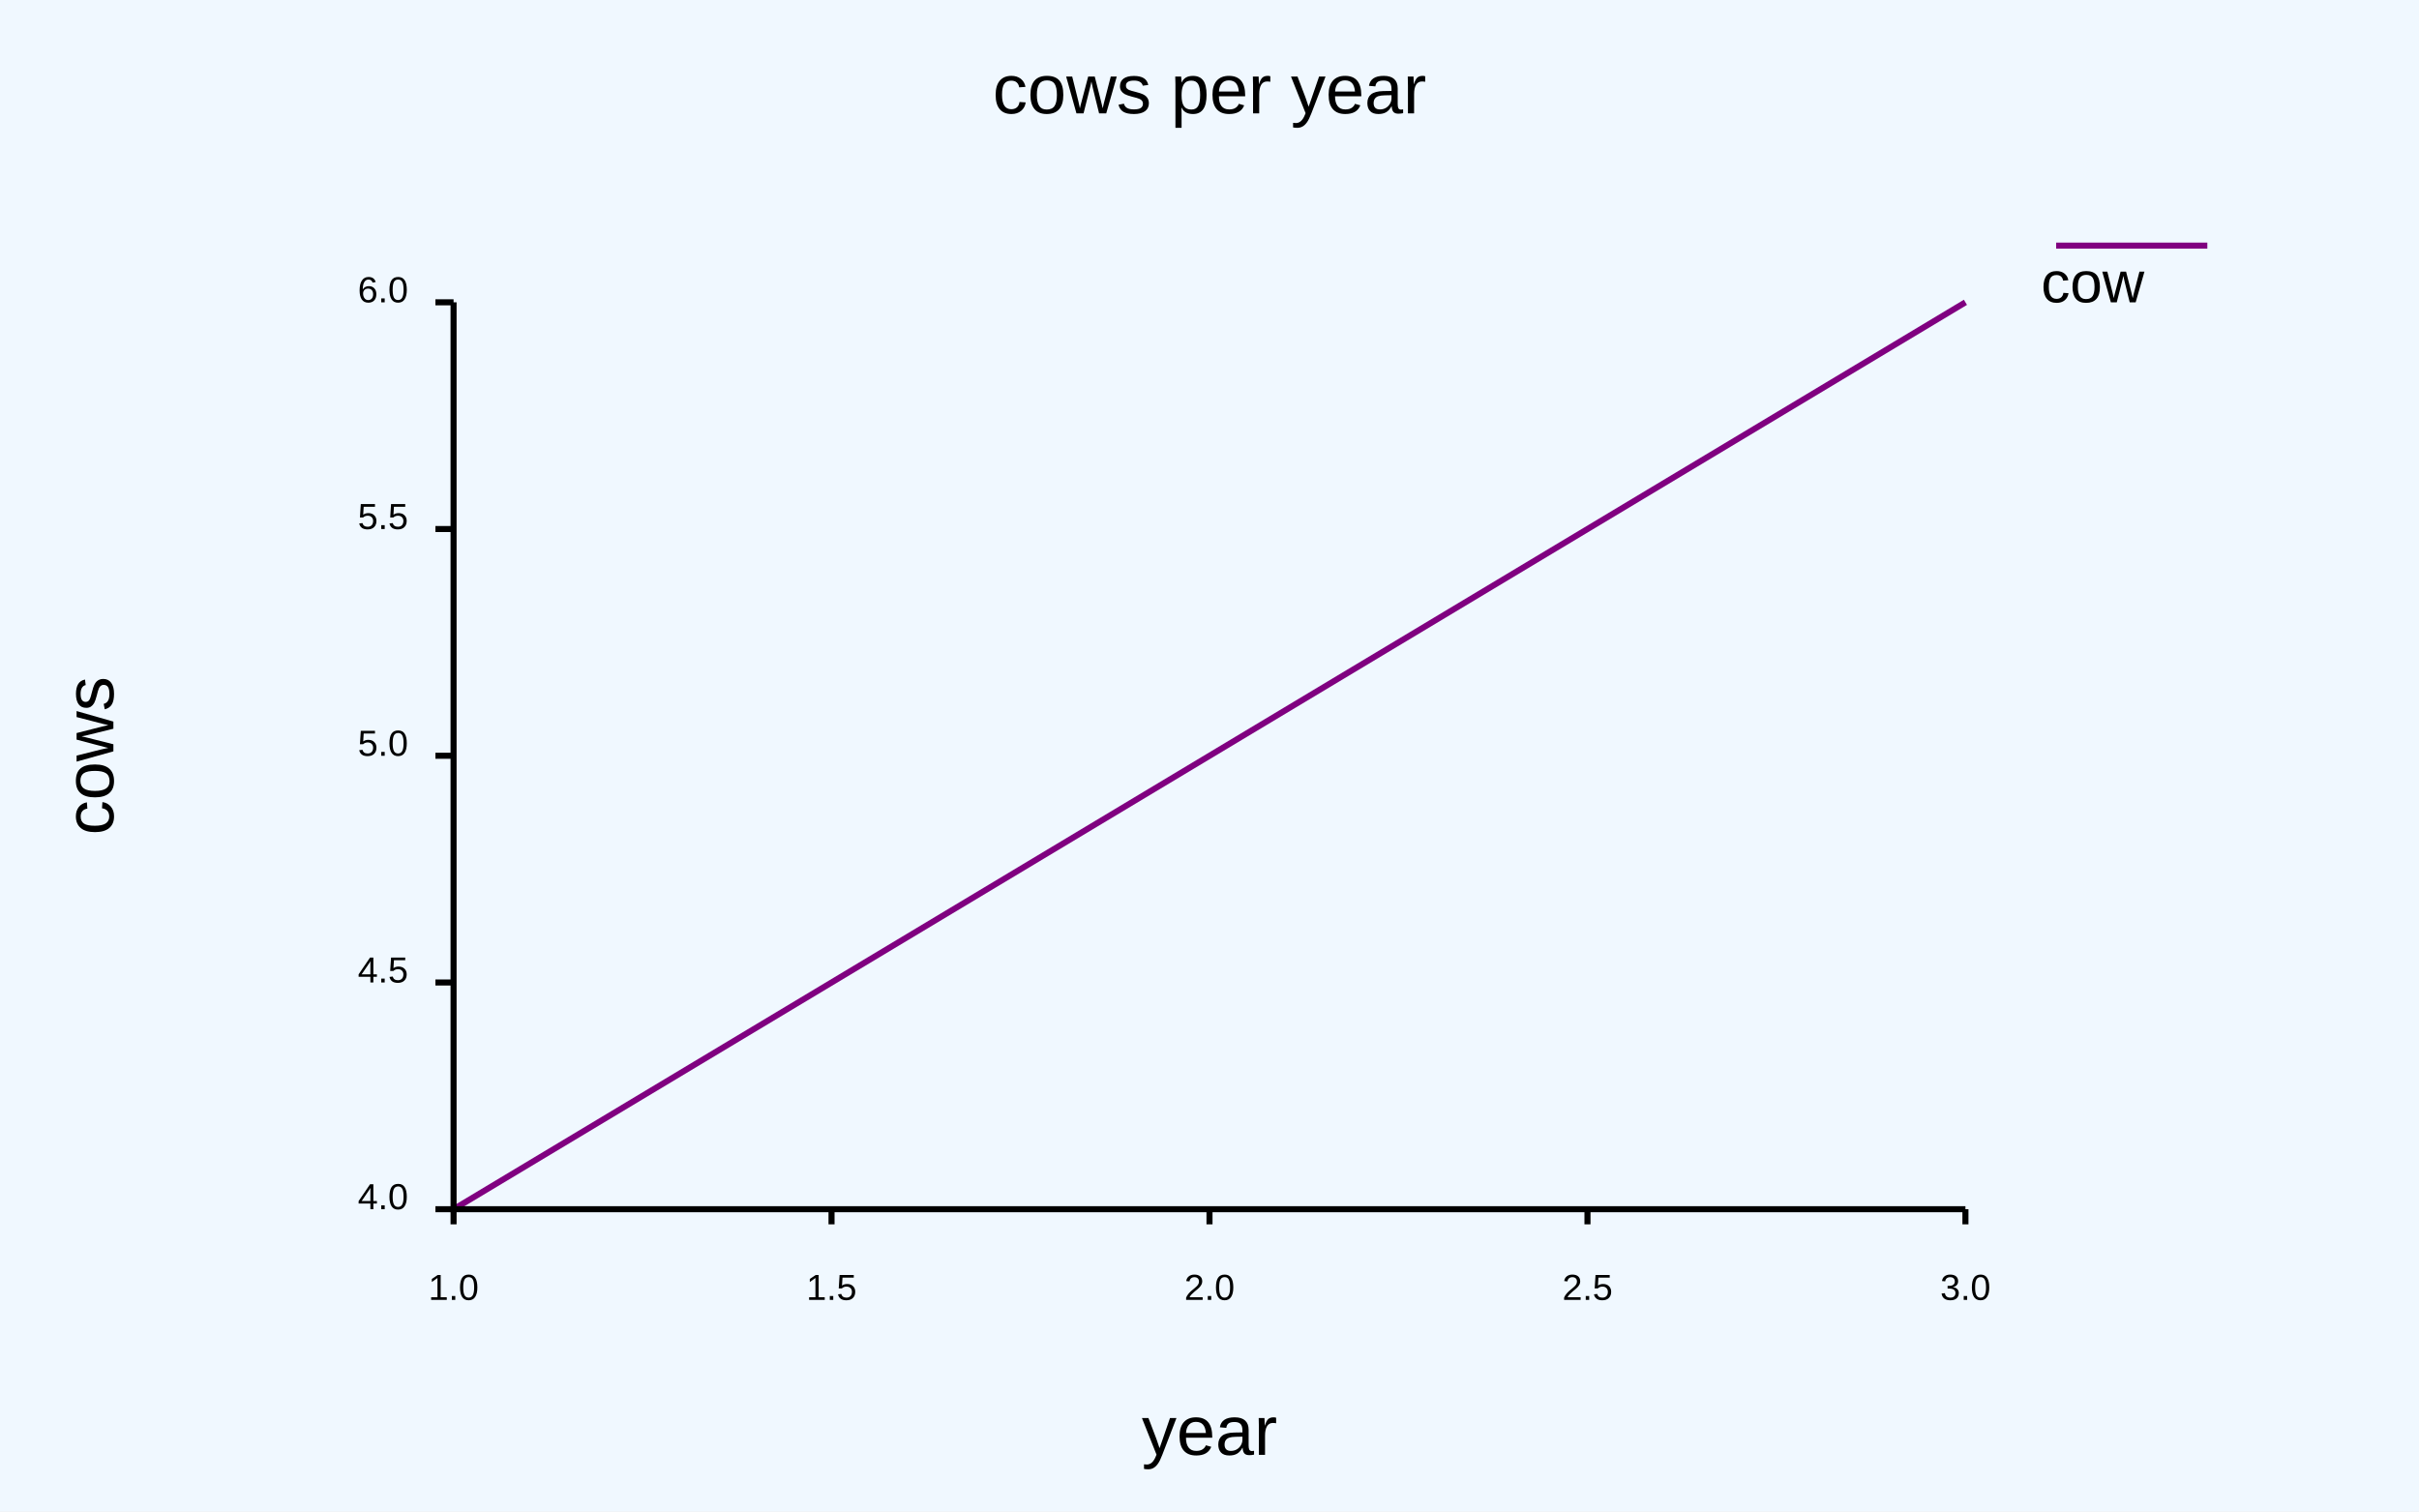
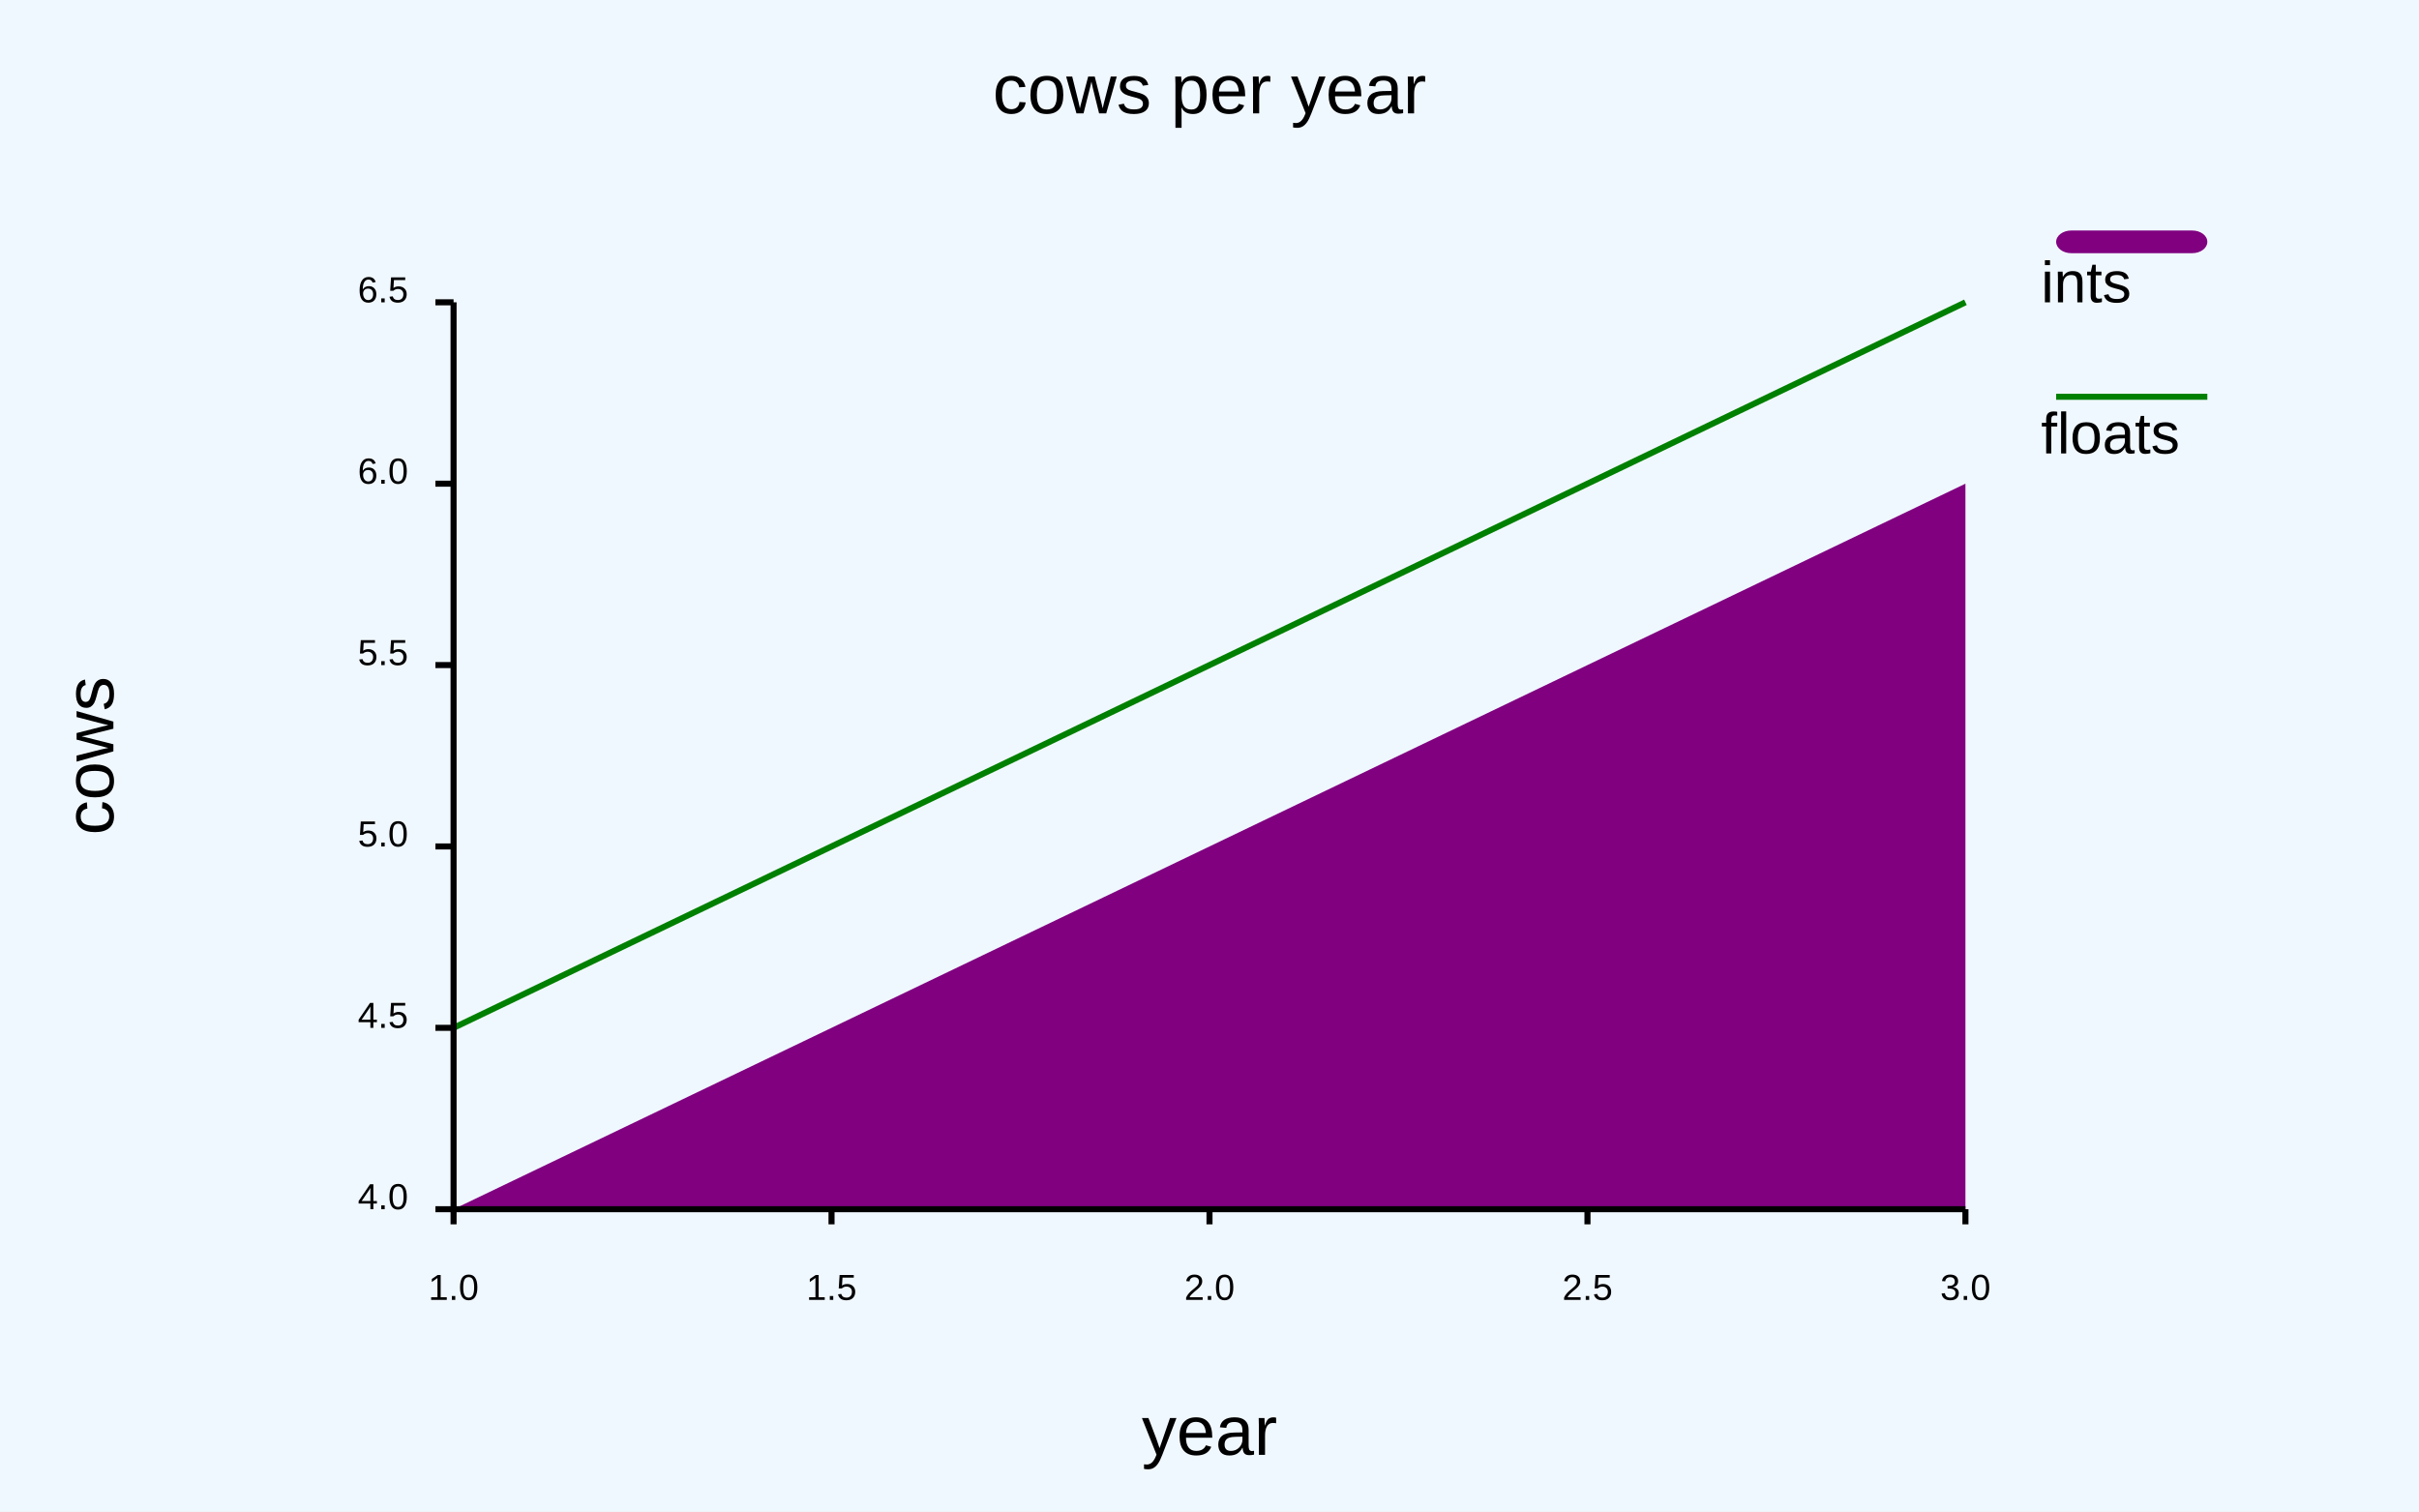
<svg xmlns="http://www.w3.org/2000/svg" class="poloto" width="800" height="500" viewBox="0 0 800 500">
  <style>
.poloto {
    font-family: "Arial";
    stroke-width:2;
    }
    .poloto_text{fill: black;  }
    .poloto_axis_lines{stroke: black;stoke-width:3;fill:none}
    .poloto_background{fill: aliceblue; }
    .poloto0stroke{stroke:  purple; }
-     .poloto1stroke{stroke:  purple; }
+     .poloto1stroke{stroke:  green; }
    .poloto2stroke{stroke:  purple; }
    .poloto3stroke{stroke:  purple; }
    .poloto4stroke{stroke:  purple; }
    .poloto5stroke{stroke:  purple; }
    .poloto6stroke{stroke:  purple; }
    .poloto7stroke{stroke:  purple; }
    .poloto0fill{fill:purple;}
-     .poloto1fill{fill:purple;}
+     .poloto1fill{fill:green;}
    .poloto2fill{fill:purple;}
    .poloto3fill{fill:purple;}
    .poloto4fill{fill:purple;}
    .poloto5fill{fill:purple;}
    .poloto6fill{fill:purple;}
    .poloto7fill{fill:purple;}
</style>
  <rect class="poloto_background" fill="white" x="0" y="0" width="800" height="500" />
  <line class="poloto_axis_lines" stroke="black" x1="150" x2="150" y1="400" y2="405" />
  <text class="poloto_text" alignment-baseline="start" text-anchor="middle" x="150" y="430">1.0</text>
  <line class="poloto_axis_lines" stroke="black" x1="275" x2="275" y1="400" y2="405" />
  <text class="poloto_text" alignment-baseline="start" text-anchor="middle" x="275" y="430">1.5</text>
  <line class="poloto_axis_lines" stroke="black" x1="400" x2="400" y1="400" y2="405" />
  <text class="poloto_text" alignment-baseline="start" text-anchor="middle" x="400" y="430">2.0</text>
  <line class="poloto_axis_lines" stroke="black" x1="525" x2="525" y1="400" y2="405" />
  <text class="poloto_text" alignment-baseline="start" text-anchor="middle" x="525" y="430">2.5</text>
  <line class="poloto_axis_lines" stroke="black" x1="650" x2="650" y1="400" y2="405" />
  <text class="poloto_text" alignment-baseline="start" text-anchor="middle" x="650" y="430">3.0</text>
  <line class="poloto_axis_lines" stroke="black" x1="150" x2="144" y1="400" y2="400" />
  <text class="poloto_text" alignment-baseline="middle" text-anchor="end" x="135" y="400">4.0</text>
-   <line class="poloto_axis_lines" stroke="black" x1="150" x2="144" y1="325" y2="325" />
-   <text class="poloto_text" alignment-baseline="middle" text-anchor="end" x="135" y="325">4.5</text>
-   <line class="poloto_axis_lines" stroke="black" x1="150" x2="144" y1="250" y2="250" />
-   <text class="poloto_text" alignment-baseline="middle" text-anchor="end" x="135" y="250">5.0</text>
-   <line class="poloto_axis_lines" stroke="black" x1="150" x2="144" y1="175" y2="175" />
-   <text class="poloto_text" alignment-baseline="middle" text-anchor="end" x="135" y="175">5.5</text>
+   <line class="poloto_axis_lines" stroke="black" x1="150" x2="144" y1="340" y2="340" />
+   <text class="poloto_text" alignment-baseline="middle" text-anchor="end" x="135" y="340">4.5</text>
+   <line class="poloto_axis_lines" stroke="black" x1="150" x2="144" y1="280" y2="280" />
+   <text class="poloto_text" alignment-baseline="middle" text-anchor="end" x="135" y="280">5.0</text>
+   <line class="poloto_axis_lines" stroke="black" x1="150" x2="144" y1="220" y2="220" />
+   <text class="poloto_text" alignment-baseline="middle" text-anchor="end" x="135" y="220">5.5</text>
+   <line class="poloto_axis_lines" stroke="black" x1="150" x2="144" y1="160" y2="160" />
+   <text class="poloto_text" alignment-baseline="middle" text-anchor="end" x="135" y="160">6.0</text>
  <line class="poloto_axis_lines" stroke="black" x1="150" x2="144" y1="100" y2="100" />
-   <text class="poloto_text" alignment-baseline="middle" text-anchor="end" x="135" y="100">6.0</text>
-   <text class="poloto_text" alignment-baseline="middle" text-anchor="start" font-size="large" x="675" y="100">cow</text>
-   <line class="poloto0stroke" stroke="black" x1="680" x2="730" y1="81.25" y2="81.25" />
-   <polyline class="poloto0stroke" fill="none" stroke="black" points="150,400 400,250 650,100 " />
+   <text class="poloto_text" alignment-baseline="middle" text-anchor="end" x="135" y="100">6.5</text>
+   <text class="poloto_text" alignment-baseline="middle" text-anchor="start" font-size="large" x="675" y="100">ints</text>
+   <rect class="poloto0fill" x="680" y="76.25" width="50" height="7.5" rx="5" ry="5" />
+   <path class="poloto0fill" d=" M 150 400 L 150 400 L 400 280 L 650 160 L 650 400Z" />
+   <text class="poloto_text" alignment-baseline="middle" text-anchor="start" font-size="large" x="675" y="150">floats</text>
+   <line class="poloto1stroke" stroke="black" x1="680" x2="730" y1="131.25" y2="131.25" />
+   <polyline class="poloto1stroke" fill="none" stroke="black" points="150,340 400,220 650,100 " />
  <text class="poloto_text" alignment-baseline="start" text-anchor="middle" font-size="x-large" x="400" y="37.5">cows per year</text>
  <text class="poloto_text" alignment-baseline="start" text-anchor="middle" font-size="x-large" x="400" y="481.25">year</text>
  <text class="poloto_text" alignment-baseline="start" text-anchor="middle" font-size="x-large" transform="rotate(-90,37.5,250)" x="37.5" y="250">cows</text>
  <path stroke="black" fill="none" class="poloto_axis_lines" d=" M 150 100 L 150 400 L 650 400" />
</svg>
